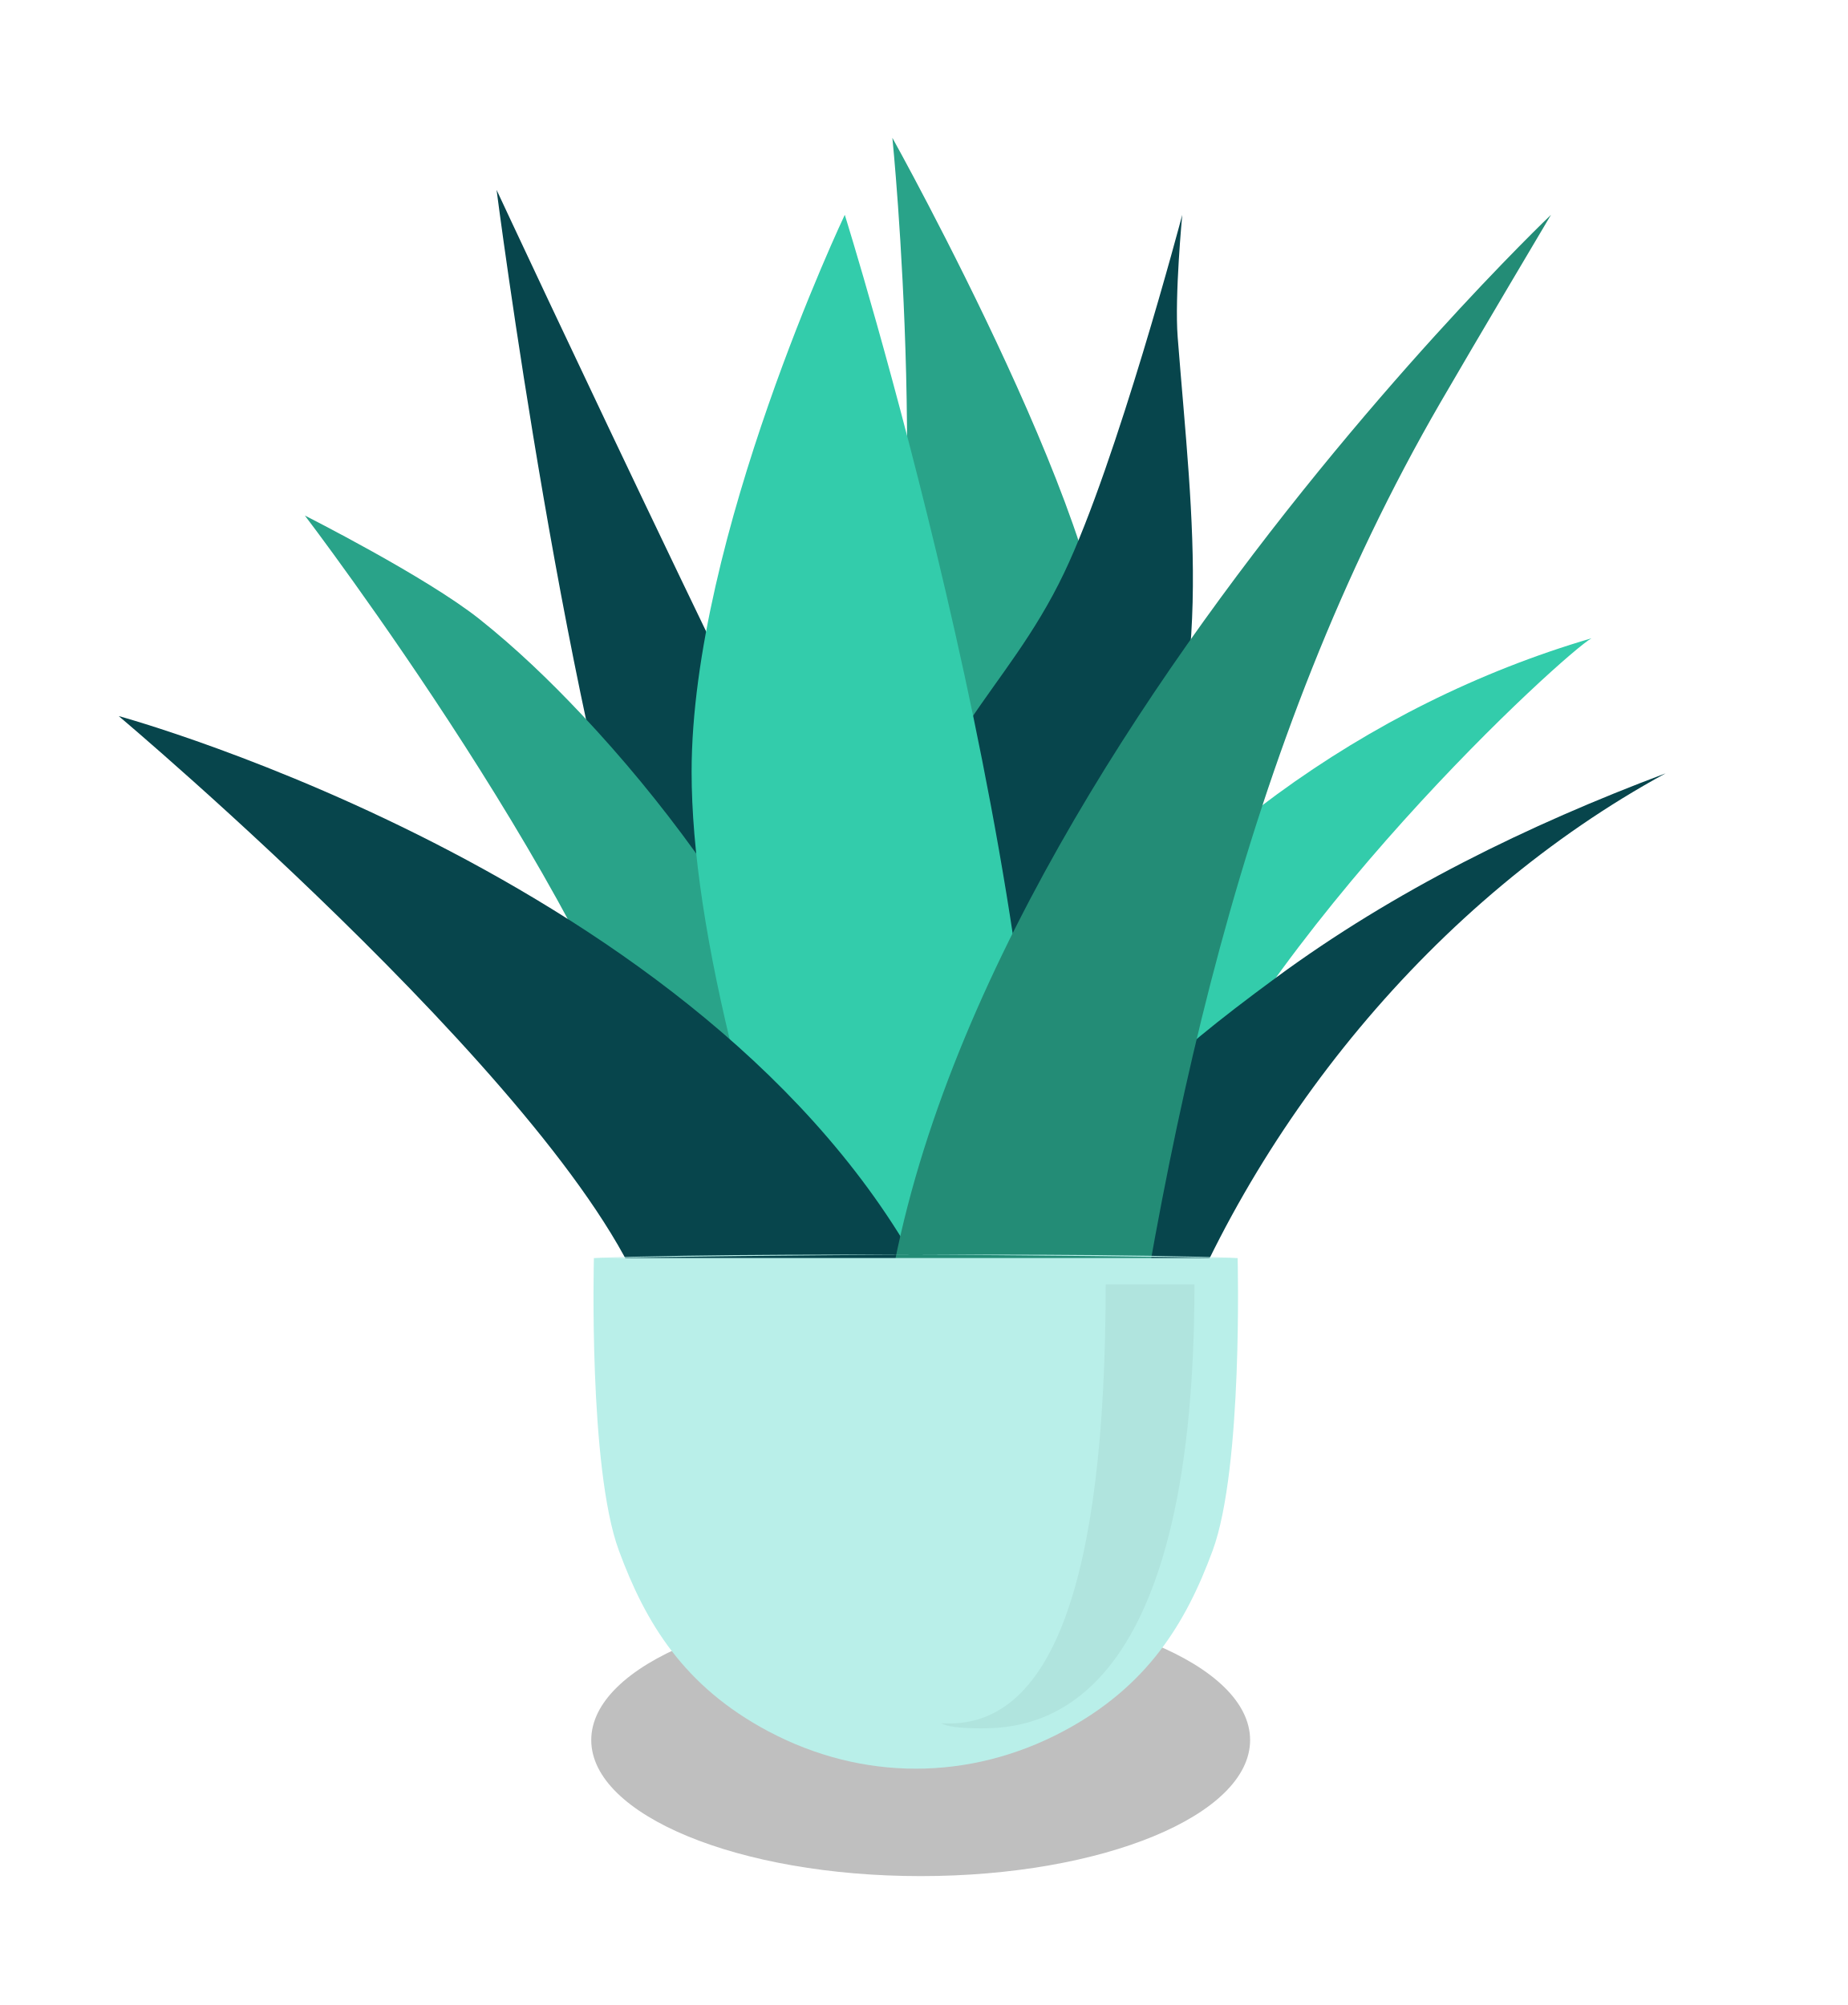
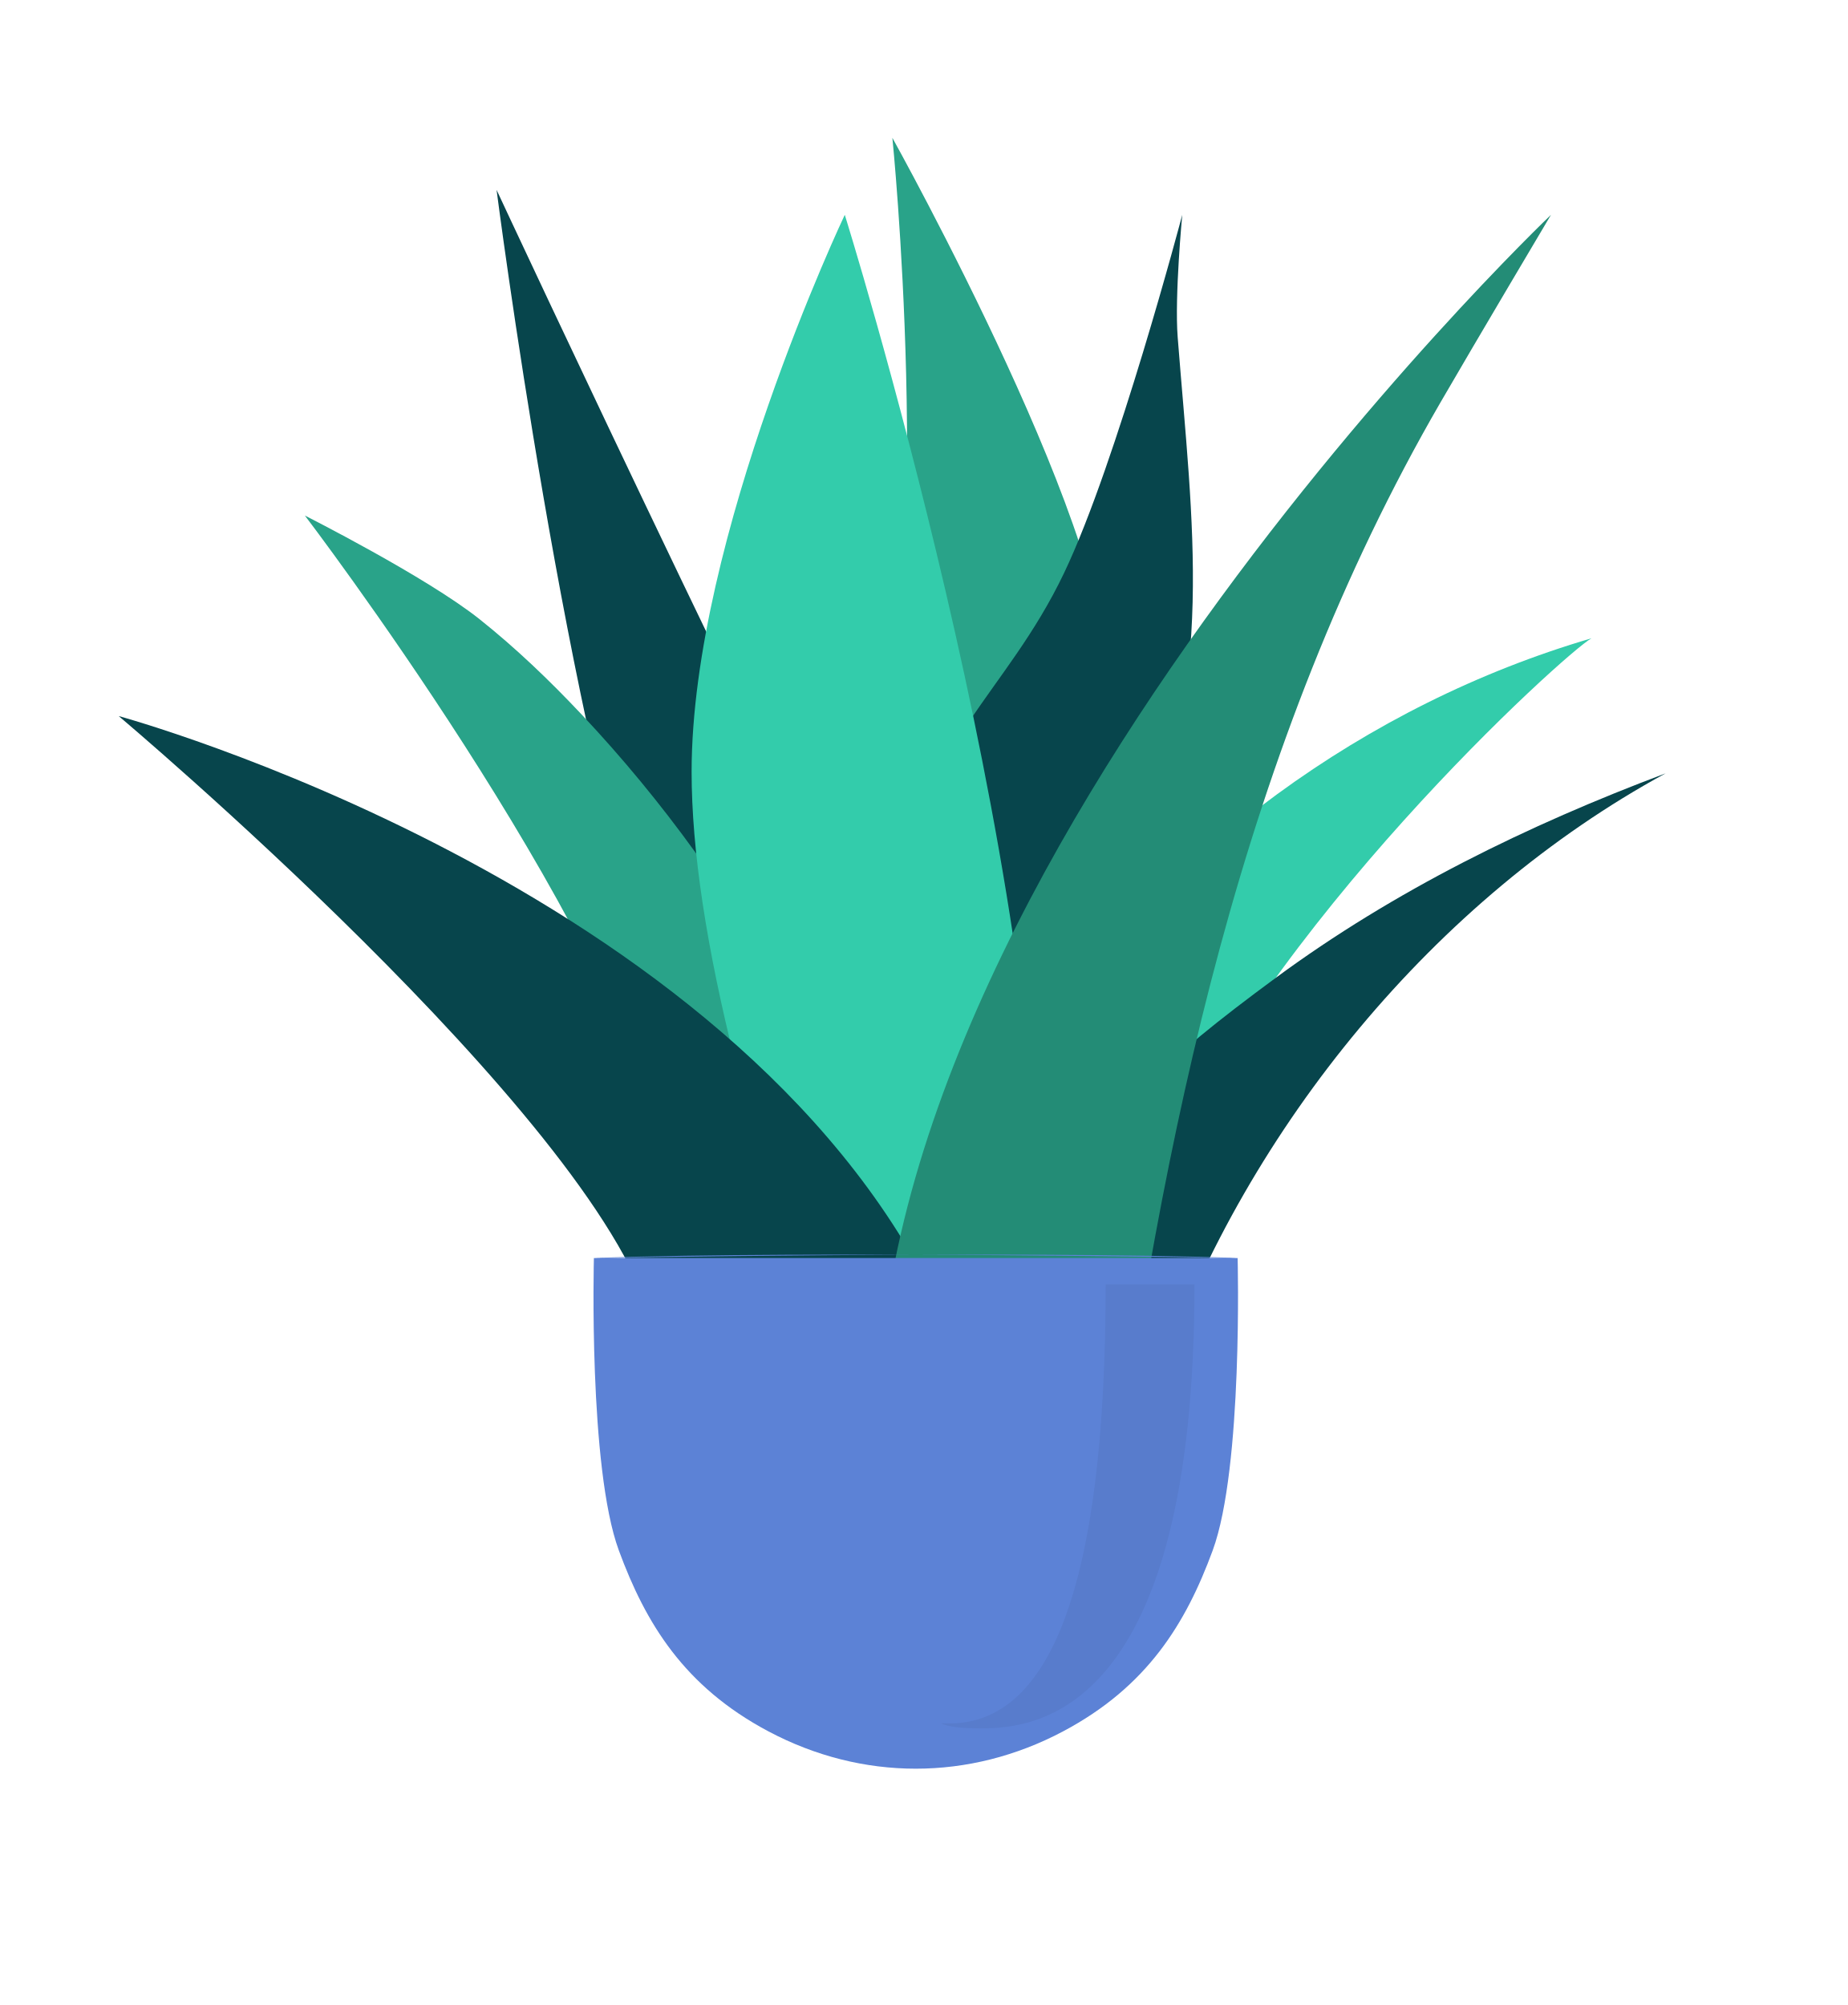
<svg xmlns="http://www.w3.org/2000/svg" width="129" height="140" viewBox="0 0 129 140">
  <g fill="none" fill-rule="evenodd">
-     <path fill="#000" fill-opacity=".25" d="M87.28,121.5 C87.28,126.748 76.983,131 64.28,131 C51.577,131 41.28,126.748 41.28,121.5 C41.28,116.252 51.577,112 64.28,112 C76.983,112 87.28,116.252 87.28,121.5" />
    <g transform="translate(8 9)">
      <g transform="translate(19.287)">
        <path fill="#29A389" d="M49.762,38.814 C51.366,29.978 35.017,0.624 35.017,0.624 C35.017,0.624 37.939,29.424 33.931,46.092 L31.954,55.944 L38.727,75.235 L49.874,48.624 L49.762,38.814 Z" />
        <path fill="#07454C" d="M34.202,82.02 C29.206,53.845 22.744,1.076 22.744,1.076 C22.744,1.076 15.567,39.14 16.25,57.66 C16.25,57.66 14.841,83.499 18.978,92.636 L26.648,101.245 L34.197,95.28 L34.202,82.02 Z" transform="rotate(-18 25.11 51.16)" />
        <path fill="#33CCAB" d="M44.795,64.063 C54.022,50.518 68.068,40.192 83.829,35.568 C82.057,36.534 60.771,55.828 53.434,73.698 L50.35,85.182 L32.897,97.901 L35.89,64.512 L44.795,64.063 Z" />
      </g>
      <path fill="#07454C" d="M71.446,51.157 C76.885,38.384 75.269,27.865 74.224,14.55 C73.999,11.687 74.543,6 74.543,6 C74.543,6 69.978,23.294 66.289,31.015 C62.208,39.553 56.417,42.704 55.121,53.365 L54.287,63.012 L57.757,82.913 L60.462,85 L71.446,51.157 Z" />
      <path fill="#29A389" d="M56.287,84.489 C52.259,68.187 44.005,52.991 32.587,40.867 C30.362,38.504 28.015,36.252 25.482,34.236 C21.763,31.276 13.287,27 13.287,27 C13.287,27 34.573,54.902 38.526,71.591 L38.811,79.956 L44.197,85 L56.287,84.489 Z" />
      <path fill="#07454C" d="M73.006,87 C79.177,69.643 92.189,53.767 108.287,45 C98.678,48.613 89.363,53.171 81.083,59.269 C72.804,65.366 70.254,68.063 64.187,76.173 L59.287,85.872 L73.006,87 Z" />
      <path fill="#33CCAB" d="M50.981,6 C50.981,6 40.287,28.532 40.287,44.89 C40.287,55.795 44.4,72.115 52.626,93.851 L66.287,94 L64.596,80.061 C65.266,51.625 50.981,6 50.981,6 Z" />
      <path fill="#07454C" d="M57.287,81.69 C43.11,52.656 0.287,41 0.287,41 C0.287,41 33.335,68.821 37.43,83 L57.287,81.69 Z" />
      <path fill="#238C76" d="M53.719,96.937 C48.037,55.731 100.287,6 100.287,6 C100.287,6 94.998,14.909 92.567,19.107 C78.689,43.077 73.127,70.289 69.417,98" />
    </g>
    <g transform="translate(41.437 87.605)">
-       <path fill="#B9EFE9" d="M45,0.235 C29.911,-0.3 0.028,0.245 0.028,0.245 C0.028,0.245 -0.361,14.87 1.77,20.657 C3.637,25.727 6.315,30.159 12.216,33.29 C18.761,36.763 26.238,36.763 32.783,33.29 C38.685,30.159 41.363,25.727 43.23,20.657 C45.36,14.87 44.972,0.245 44.972,0.245 C44.972,0.245 15.089,-0.3 0,0.235" />
+       <path fill="#5C82D6" d="M45,0.235 C29.911,-0.3 0.028,0.245 0.028,0.245 C0.028,0.245 -0.361,14.87 1.77,20.657 C3.637,25.727 6.315,30.159 12.216,33.29 C18.761,36.763 26.238,36.763 32.783,33.29 C38.685,30.159 41.363,25.727 43.23,20.657 C45.36,14.87 44.972,0.245 44.972,0.245 C44.972,0.245 15.089,-0.3 0,0.235" />
      <path fill="#000" fill-rule="nonzero" d="M35.758,2.079 C35.758,23.033 31.93,33.246 24.274,32.719 C24.691,32.959 25.617,33.079 27.051,33.079 C30.897,33.079 41.958,32.081 41.958,2.079 L35.758,2.079 Z" opacity=".05" />
    </g>
  </g>
</svg>
